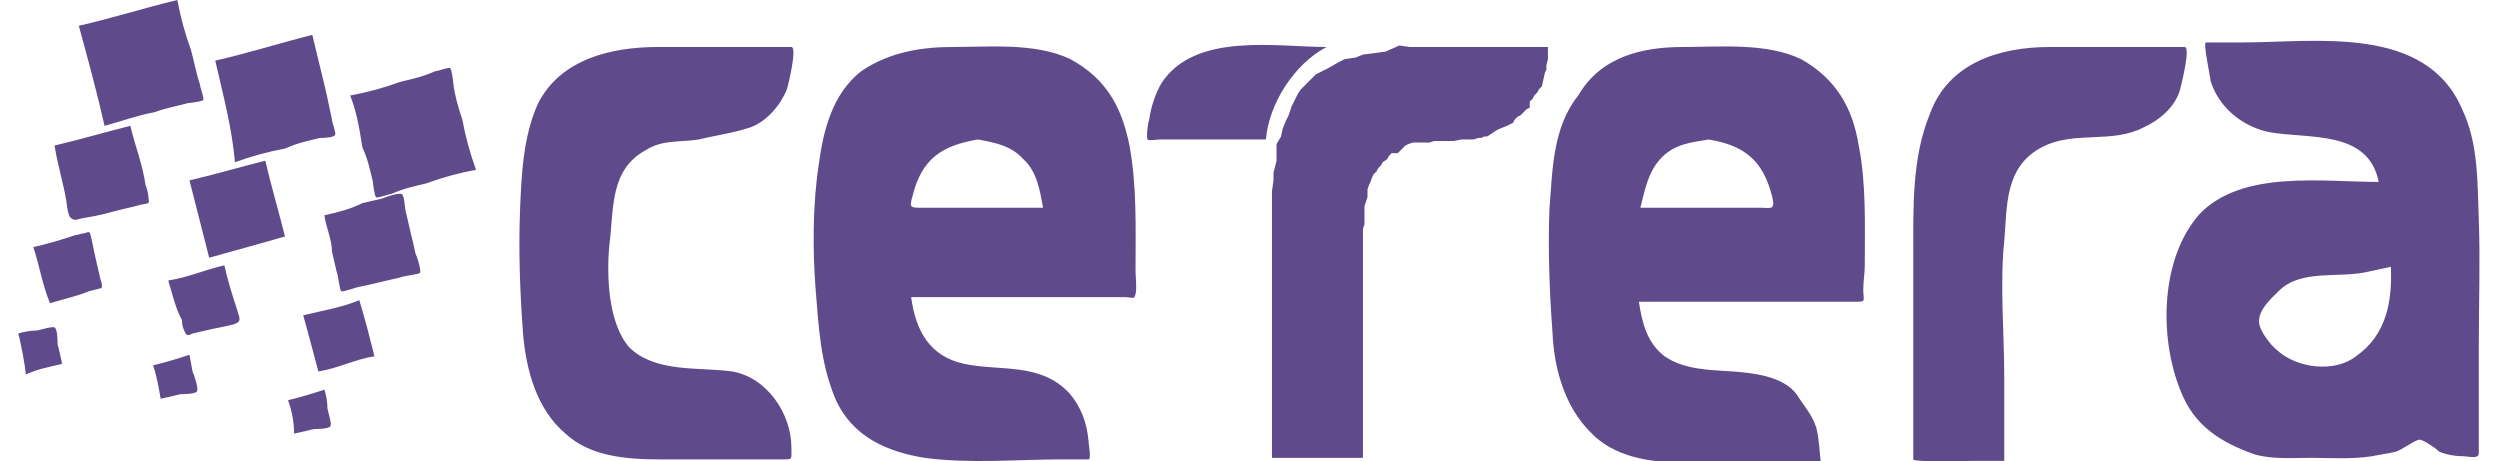
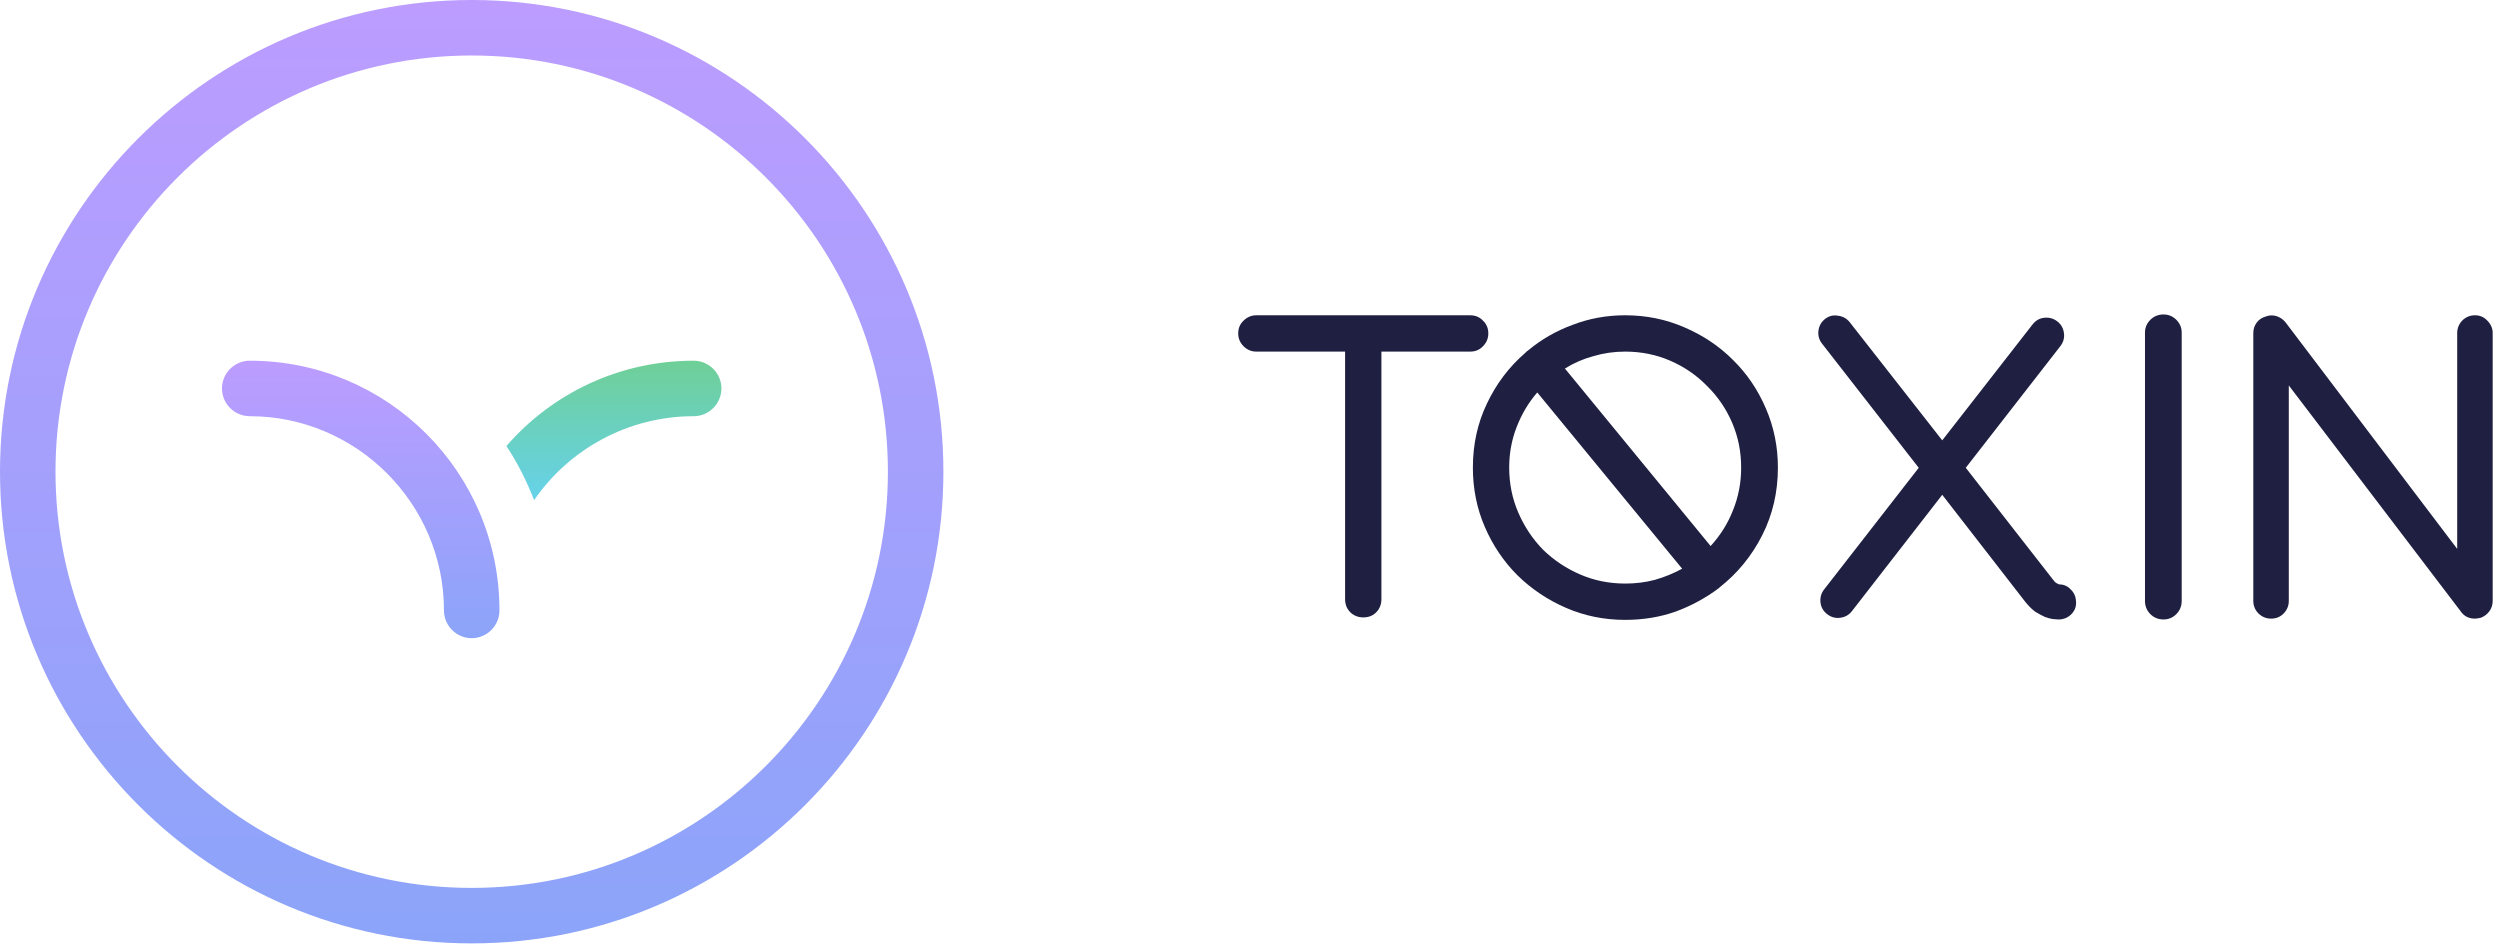
- <svg xmlns="http://www.w3.org/2000/svg" version="1.1" id="Layer_1" x="0px" y="0px" viewBox="0 0 162.5 30.4" style="enable-background:new 0 0 162.5 30.4;" xml:space="preserve" width="179" height="33">
-   <style type="text/css">
- 	.st0{fill:#5F4B8B;}
- </style>
-   <path class="st0" d="M4,1.7C6.2,1.2,8.4,0.5,10.5,0c0.2,1.1,0.5,2.2,0.9,3.3C11.6,4,11.7,4.7,12,5.6c0,0.2,0.3,0.9,0.2,1  s-0.9,0.2-1,0.2C10.5,7,9.8,7.1,9,7.4C7.9,7.6,6.8,8,5.7,8.3C5.2,6.1,4.6,3.9,4,1.7 M2.4,9.6c1.7-0.4,3.4-0.9,5-1.3  c0.3,1.3,0.8,2.5,1,3.9c0.1,0.2,0.2,0.7,0.2,0.9c0.1,0.4-0.1,0.3-0.5,0.4c-0.7,0.2-1.3,0.3-2,0.5s-1.3,0.3-1.9,0.4  c-0.4,0.1-0.5,0.2-0.8-0.1c-0.1-0.2-0.2-0.7-0.2-0.9C3,12.1,2.6,10.9,2.4,9.6 M1,16.3c0.9-0.2,1.9-0.5,2.8-0.8  c0.2,0,0.3-0.1,0.5-0.1c0.4-0.1,0.4-0.2,0.5,0.2s0.2,1,0.3,1.4s0.2,0.9,0.3,1.3c0,0.1,0.2,0.5,0.1,0.7l-0.8,0.2  C4,19.5,3.1,19.7,2.1,20C1.6,18.8,1.4,17.5,1,16.3 M0,22c0.3-0.1,0.8-0.2,1.2-0.2c0.2,0,1-0.3,1.2-0.2c0.2,0.1,0.2,0.9,0.2,1.1  c0.1,0.4,0.2,0.8,0.3,1.3c-0.8,0.2-1.5,0.3-2.4,0.7C0.5,24.3,0.1,22.2,0,22 M13,4c2.2-0.5,4.4-1.2,6.4-1.7l0.8,3.3  c0.2,0.8,0.3,1.4,0.5,2.3c0,0.2,0.3,0.9,0.2,1c-0.1,0.2-0.9,0.2-1,0.2c-0.8,0.2-1.4,0.3-2.3,0.7c-1.1,0.2-2.2,0.5-3.3,0.9  C14.1,8.4,13.5,6.2,13,4 M11.3,11.9c1.7-0.4,3.4-0.9,5-1.3c0.4,1.7,0.9,3.4,1.3,5c0,0-4.6,1.3-5,1.4L11.3,11.9 M9.9,18.5  c1.3-0.2,2.4-0.7,3.7-1c0.2,0.9,0.5,1.9,0.8,2.8c0.2,0.7,0.4,0.9-0.2,1.1c-0.4,0.1-0.9,0.2-1.4,0.3c-0.4,0.1-0.9,0.2-1.3,0.3  c-0.2,0.1-0.4,0.2-0.5-0.1c-0.1-0.2-0.2-0.4-0.2-0.8C10.4,20.4,10.2,19.5,9.9,18.5 M8.9,24.1c0.8-0.2,1.5-0.4,2.4-0.7l0.2,1.1  c0.1,0.2,0.4,1.1,0.3,1.3C11.7,26,10.9,26,10.7,26c-0.4,0.1-0.8,0.2-1.3,0.3C9.3,25.8,9.2,25,8.9,24.1 M21.9,6.3  c1.1-0.2,2.2-0.5,3.3-0.9c0.8-0.2,1.4-0.3,2.3-0.7c0.2,0,0.9-0.3,1-0.2c0.1,0.1,0.2,0.9,0.2,1C28.8,6.3,29,7,29.3,7.9  c0.2,1.1,0.5,2.2,0.9,3.3c-1.1,0.2-2.2,0.5-3.3,0.9c-0.8,0.2-1.4,0.3-2.3,0.7c-0.2,0-0.9,0.3-1,0.2s-0.2-0.9-0.2-1  c-0.2-0.8-0.3-1.4-0.7-2.3C22.5,8.4,22.3,7.3,21.9,6.3 M20.2,14.2c0.9-0.2,1.7-0.4,2.5-0.8c0.4-0.1,0.9-0.2,1.3-0.3  c0.2-0.1,1.1-0.4,1.3-0.3c0.2,0.1,0.2,1.1,0.3,1.3c0.1,0.4,0.2,0.9,0.3,1.3c0.1,0.4,0.2,0.8,0.3,1.3c0.1,0.2,0.4,1.1,0.3,1.3  c-0.1,0.1-1.1,0.2-1.3,0.3c-0.4,0.1-0.9,0.2-1.3,0.3c-0.4,0.1-0.8,0.2-1.3,0.3c-0.2,0-1.2,0.4-1.3,0.3s-0.2-1.1-0.3-1.3  c-0.1-0.4-0.2-0.9-0.3-1.3C20.7,15.8,20.3,15,20.2,14.2 M18.8,20.8c1.2-0.3,2.5-0.5,3.7-1c0.4,1.3,0.7,2.5,1,3.7  c-1.3,0.2-2.4,0.8-3.7,1C19.8,24.5,18.9,21.1,18.8,20.8 M17.8,26.4c0.8-0.2,1.5-0.4,2.4-0.7c0.1,0.3,0.2,0.8,0.2,1.2  c0,0.2,0.3,1,0.2,1.2c-0.1,0.2-0.9,0.2-1.1,0.2c-0.4,0.1-0.8,0.2-1.3,0.3C18.2,28,18.1,27.2,17.8,26.4 M42.2,3.1H51  c0.4,0-0.2,2.5-0.3,2.8c-0.4,1-1.3,2.1-2.4,2.5c-1.2,0.4-2.2,0.5-3.4,0.8c-1.3,0.2-2.4,0-3.5,0.7c-2.4,1.3-2.1,3.9-2.4,6.2  c-0.2,2-0.1,5.2,1.3,6.8c1.7,1.7,4.6,1.3,6.8,1.6c2.3,0.4,3.9,2.8,3.9,5c0,0.8,0.1,0.8-0.5,0.8h-8.2c-2.2,0-4.6-0.2-6.2-1.7  c-1.9-1.6-2.6-4.2-2.8-6.6c-0.2-2.7-0.3-5.4-0.2-8.1c0.1-2.4,0.2-4.9,1.2-7.1C35.8,3.9,39.1,3.1,42.2,3.1 M63.3,9.2  c-2.4,0.4-3.7,1.3-4.3,3.7c-0.2,0.7-0.2,0.8,0.4,0.8h8.2c-0.2-1.1-0.4-2.4-1.3-3.2C65.5,9.6,64.4,9.4,63.3,9.2 M61.6,3.1  c2.4,0,5.5-0.3,7.8,0.8c2.4,1.3,3.4,3.2,3.9,5.7c0.5,2.7,0.4,5.5,0.4,8.3c0,0.4,0.1,1,0,1.5c-0.1,0.4-0.2,0.2-0.7,0.2H58.9  c0.3,2.2,1.2,3.9,3.5,4.4c2.4,0.5,5-0.1,6.9,1.9c0.8,0.9,1.2,2,1.3,3.2c0,0.2,0.2,1.2,0,1.2h-1.7c-3,0-6.1,0.3-9.1-0.1  c-2.5-0.4-4.8-1.4-5.9-3.9c-1-2.4-1.1-4.8-1.3-7.2c-0.2-2.6-0.2-5.6,0.2-8.2c0.3-2.3,0.9-4.7,2.8-6.2C57.5,3.4,59.7,3.1,61.6,3.1   M91.8,3.1h9.1v0.8l-0.1,0.4v0.3l-0.1,0.2l-0.2,0.9l-0.2,0.2l-0.1,0.2L100,6.3l-0.1,0.2l-0.2,0.2v0.4l-0.2,0.1l-0.2,0.2l-0.2,0.2  l-0.2,0.1l-0.2,0.2l-0.1,0.2l-0.2,0.1l-0.2,0.1l-0.5,0.2l-0.2,0.1L96.9,9h-0.2l-0.2,0.1h-0.2L96,9.2h-0.8l-0.5,0.1h-1.3l-0.3,0.1  h-0.8H92l-0.3,0.1l-0.2,0.1l-0.2,0.2L91,10.1h-0.4l-0.2,0.2l-0.1,0.2L90,10.7l-0.1,0.2l-0.2,0.2l-0.1,0.2l-0.2,0.2l-0.1,0.2L89.2,12  l-0.1,0.2L89,12.5V13l-0.1,0.3l-0.1,0.3v1.2l-0.1,0.3v15.1h-6V12.6l0.1-0.7v-0.5l0.2-0.8v-0.5V9.5L83.3,9l0.1-0.5L83.6,8l0.2-0.4  L84,7l0.2-0.4l0.2-0.4l0.2-0.3L85,5.5l0.4-0.4l0.2-0.2L86,4.7l0.4-0.2l0.7-0.4l0.4-0.2l0.7-0.1l0.5-0.2l0.8-0.1l0.7-0.1L91.1,3  L91.8,3.1 M111.5,9.2c-1.2,0.2-2.3,0.3-3.2,1.3c-0.8,0.9-1,2-1.3,3.2h7.9c0.7,0,1,0.2,0.8-0.7C115.1,10.6,113.9,9.6,111.5,9.2   M109.8,3.1c2.4,0,5.5-0.3,7.8,0.8c2.3,1.3,3.4,3.2,3.8,5.7c0.5,2.5,0.4,5.2,0.4,7.9c0,0.5-0.1,1.1-0.1,1.6c0,0.7,0.2,0.8-0.4,0.8  h-14.4c0.2,1.3,0.5,2.7,1.7,3.6c1.3,0.9,3,0.9,4.5,1c1.3,0.1,3.3,0.3,4.2,1.5c0.5,0.8,1,1.3,1.3,2.2c0.2,0.8,0.2,1.5,0.3,2.3h-9.2  c-2.2,0-4.5-0.4-6-2c-1.7-1.7-2.4-4.2-2.5-6.6c-0.2-2.7-0.3-5.5-0.2-8.1c0.2-2.5,0.2-5.4,1.9-7.5C104.4,3.7,107.2,3.1,109.8,3.1   M134,3.1h8.9c0.4,0-0.2,2.4-0.3,2.8c-0.3,1.1-1.3,2-2.4,2.5c-2.1,1.1-4.6,0.2-6.7,1.3c-2.5,1.3-2.3,3.9-2.5,6.2c-0.3,2.8,0,6,0,9  v5.5h-2.1c-0.3,0-3.9,0.1-3.9-0.1V16.8c0-3.1-0.1-6.4,1.1-9.3C127.3,4.2,130.6,3.1,134,3.1 M156.5,17.6c0.1,2.3-0.3,4.5-2.3,5.9  c-1.4,1.1-3.9,0.8-5.2-0.4c-0.4-0.3-1.2-1.3-1.2-1.9c0-0.8,0.8-1.5,1.3-2c1.5-1.5,4-0.8,6-1.3C155.6,17.8,156,17.7,156.5,17.6   M142.6,25.7c0.9,2.4,2.7,3.5,5,4.3c1.2,0.3,2.4,0.2,3.6,0.2c1.3,0,2.7,0.1,4-0.1c0.5-0.1,1.2-0.2,1.6-0.3c0.4-0.1,1.3-0.8,1.6-0.8  c0.2,0,1,0.5,1.3,0.8c0.5,0.2,1.1,0.3,1.7,0.3c0.2,0,0.9,0.2,0.9-0.2v-7.1c0-2.8,0.1-5.6,0-8.3c-0.1-2.4,0-5-1.1-7.3  c-2.4-5.6-9.7-4.4-14.5-4.4h-2.4c-0.2,0,0.3,2.3,0.3,2.5c0.5,1.7,2,3,3.8,3.4c2.6,0.5,6.6-0.2,7.3,3.3c-3.7,0-9-0.8-11.8,2.1  C141.3,17,141.2,22.2,142.6,25.7 M82.3,9.2h-7c-0.1,0-0.8,0.1-0.8,0c-0.1-0.1,0-1.1,0.1-1.3c0.1-0.8,0.4-1.7,0.8-2.4  c2.2-3.4,7.6-2.4,10.9-2.4C84.2,4.2,82.5,6.8,82.3,9.2" />
+ <svg xmlns="http://www.w3.org/2000/svg" width="106" height="40" viewBox="0 0 106 40" fill="none">
+   <path d="M62.335 13.368C62.557 13.368 62.737 13.444 62.877 13.595C63.029 13.736 63.105 13.916 63.105 14.138C63.105 14.348 63.029 14.529 62.877 14.681C62.737 14.832 62.557 14.908 62.335 14.908H58.572V25.408C58.572 25.63 58.497 25.816 58.345 25.968C58.205 26.108 58.024 26.178 57.803 26.178C57.593 26.178 57.412 26.108 57.26 25.968C57.108 25.816 57.032 25.63 57.032 25.408V14.908H53.27C53.06 14.908 52.879 14.832 52.727 14.681C52.576 14.529 52.5 14.348 52.5 14.138C52.5 13.916 52.576 13.736 52.727 13.595C52.879 13.444 53.06 13.368 53.27 13.368H62.335Z" fill="#1F2041" />
+   <path d="M68.908 13.368C69.794 13.368 70.629 13.537 71.41 13.876C72.203 14.214 72.892 14.675 73.475 15.258C74.07 15.841 74.537 16.53 74.875 17.323C75.213 18.105 75.383 18.939 75.383 19.826C75.383 20.864 75.161 21.82 74.718 22.695C74.274 23.57 73.674 24.305 72.915 24.901C72.915 24.901 72.903 24.912 72.88 24.936C72.32 25.355 71.708 25.688 71.043 25.933C70.378 26.166 69.666 26.283 68.908 26.283C68.021 26.283 67.187 26.114 66.405 25.776C65.623 25.437 64.935 24.976 64.34 24.393C63.757 23.81 63.296 23.127 62.958 22.346C62.619 21.564 62.45 20.724 62.45 19.826C62.45 18.846 62.648 17.941 63.045 17.113C63.442 16.273 63.984 15.556 64.673 14.96L64.743 14.89C64.754 14.89 64.772 14.879 64.795 14.855C65.355 14.389 65.985 14.027 66.685 13.771C67.385 13.502 68.126 13.368 68.908 13.368ZM68.908 24.743C69.351 24.743 69.771 24.691 70.168 24.585C70.576 24.469 70.961 24.311 71.323 24.113L65.18 16.64C64.807 17.072 64.515 17.562 64.305 18.11C64.095 18.647 63.99 19.219 63.99 19.826C63.99 20.502 64.118 21.138 64.375 21.733C64.632 22.328 64.982 22.853 65.425 23.308C65.88 23.751 66.405 24.101 67 24.358C67.595 24.615 68.231 24.743 68.908 24.743ZM72.53 23.151C72.938 22.707 73.254 22.206 73.475 21.645C73.709 21.074 73.825 20.467 73.825 19.826C73.825 19.149 73.697 18.513 73.44 17.918C73.183 17.323 72.828 16.804 72.373 16.36C71.929 15.905 71.41 15.55 70.815 15.293C70.22 15.036 69.584 14.908 68.908 14.908C68.441 14.908 67.992 14.972 67.56 15.101C67.128 15.217 66.726 15.392 66.353 15.626L72.53 23.151Z" fill="#1F2041" />
+   <path d="M82.351 20.631C82.118 20.631 81.919 20.537 81.756 20.351L77.258 14.575C77.13 14.412 77.078 14.231 77.101 14.033C77.124 13.823 77.218 13.654 77.381 13.525C77.544 13.397 77.725 13.351 77.924 13.386C78.133 13.409 78.303 13.502 78.431 13.665L82.351 18.671L86.183 13.753C86.312 13.59 86.475 13.496 86.674 13.473C86.883 13.45 87.07 13.502 87.234 13.63C87.397 13.759 87.49 13.928 87.513 14.138C87.537 14.336 87.484 14.517 87.356 14.681L82.946 20.351C82.794 20.537 82.596 20.631 82.351 20.631ZM87.269 26.265C87.222 26.265 87.146 26.26 87.041 26.248C86.948 26.236 86.837 26.207 86.709 26.16C86.58 26.102 86.44 26.026 86.288 25.933C86.148 25.828 86.008 25.688 85.868 25.513L82.351 20.98L78.519 25.916C78.39 26.079 78.221 26.172 78.011 26.195C77.813 26.219 77.632 26.166 77.469 26.038C77.305 25.91 77.212 25.746 77.189 25.548C77.165 25.338 77.218 25.151 77.346 24.988L81.756 19.318C81.896 19.131 82.088 19.038 82.334 19.038C82.59 19.038 82.794 19.131 82.946 19.318L87.041 24.568C87.099 24.65 87.152 24.702 87.198 24.726C87.245 24.749 87.28 24.766 87.303 24.778C87.502 24.778 87.665 24.848 87.793 24.988C87.933 25.116 88.009 25.28 88.021 25.478C88.044 25.688 87.986 25.869 87.846 26.02C87.706 26.172 87.531 26.254 87.321 26.265H87.269Z" fill="#1F2041" />
+   <path d="M91.734 26.265C91.513 26.265 91.326 26.19 91.174 26.038C91.023 25.886 90.947 25.7 90.947 25.478V14.103C90.947 13.893 91.023 13.712 91.174 13.56C91.326 13.409 91.513 13.333 91.734 13.333C91.944 13.333 92.125 13.409 92.277 13.56C92.428 13.712 92.504 13.893 92.504 14.103V25.478C92.504 25.7 92.428 25.886 92.277 26.038C92.125 26.19 91.944 26.265 91.734 26.265Z" fill="#1F2041" />
+   <path d="M104.938 26.23C104.681 26.23 104.483 26.131 104.343 25.933L97.045 16.343V25.478C97.045 25.688 96.969 25.869 96.818 26.02C96.678 26.16 96.503 26.23 96.293 26.23C96.094 26.23 95.919 26.16 95.768 26.02C95.616 25.869 95.54 25.688 95.54 25.478V14.12C95.54 13.957 95.587 13.811 95.68 13.683C95.773 13.555 95.902 13.467 96.065 13.421C96.217 13.362 96.368 13.356 96.52 13.403C96.672 13.45 96.8 13.537 96.905 13.665L104.185 23.273V14.12C104.185 13.922 104.255 13.747 104.395 13.595C104.547 13.444 104.728 13.368 104.938 13.368C105.148 13.368 105.323 13.444 105.463 13.595C105.614 13.747 105.69 13.922 105.69 14.12V25.478C105.69 25.641 105.643 25.787 105.55 25.916C105.457 26.044 105.334 26.137 105.183 26.195C105.066 26.219 104.984 26.23 104.938 26.23Z" fill="#1F2041" />
+   <path d="M20 27.059C19.353 27.059 18.824 26.529 18.824 25.882C18.824 21.353 15.118 17.647 10.589 17.647C9.942 17.647 9.412 17.117 9.412 16.47C9.412 15.823 9.942 15.294 10.589 15.294C16.442 15.294 21.177 20.029 21.177 25.882C21.177 26.529 20.647 27.059 20 27.059Z" fill="url(#paint0_linear)" />
+   <path d="M30.588 16.47C30.588 17.117 30.059 17.647 29.412 17.647C26.618 17.647 24.118 19.059 22.647 21.206C22.324 20.382 21.941 19.617 21.471 18.912C23.412 16.676 26.265 15.294 29.412 15.294C30.059 15.294 30.588 15.823 30.588 16.47Z" fill="url(#paint1_linear)" />
+   <path d="M20 40C8.971 40 0 31.029 0 20C0 8.971 8.971 0 20 0C31.029 0 40 8.971 40 20C40 31.029 31.029 40 20 40ZM20 2.353C10.265 2.353 2.353 10.265 2.353 20C2.353 29.735 10.265 37.647 20 37.647C29.735 37.647 37.647 29.735 37.647 20C37.647 10.265 29.735 2.353 20 2.353Z" fill="url(#paint2_linear)" />
+   <defs>
+     <linearGradient id="paint0_linear" x1="15.294" y1="15.294" x2="15.294" y2="27.059" gradientUnits="userSpaceOnUse">
+       <stop stop-color="#BC9CFF" />
+       <stop offset="1" stop-color="#8BA4F9" />
+     </linearGradient>
+     <linearGradient id="paint1_linear" x1="26.029" y1="15.294" x2="26.029" y2="21.206" gradientUnits="userSpaceOnUse">
+       <stop stop-color="#6FCF97" />
+       <stop offset="1" stop-color="#66D2EA" />
+     </linearGradient>
+     <linearGradient id="paint2_linear" x1="20" y1="0" x2="20" y2="40" gradientUnits="userSpaceOnUse">
+       <stop stop-color="#BC9CFF" />
+       <stop offset="1" stop-color="#8BA4F9" />
+     </linearGradient>
+   </defs>
</svg>
